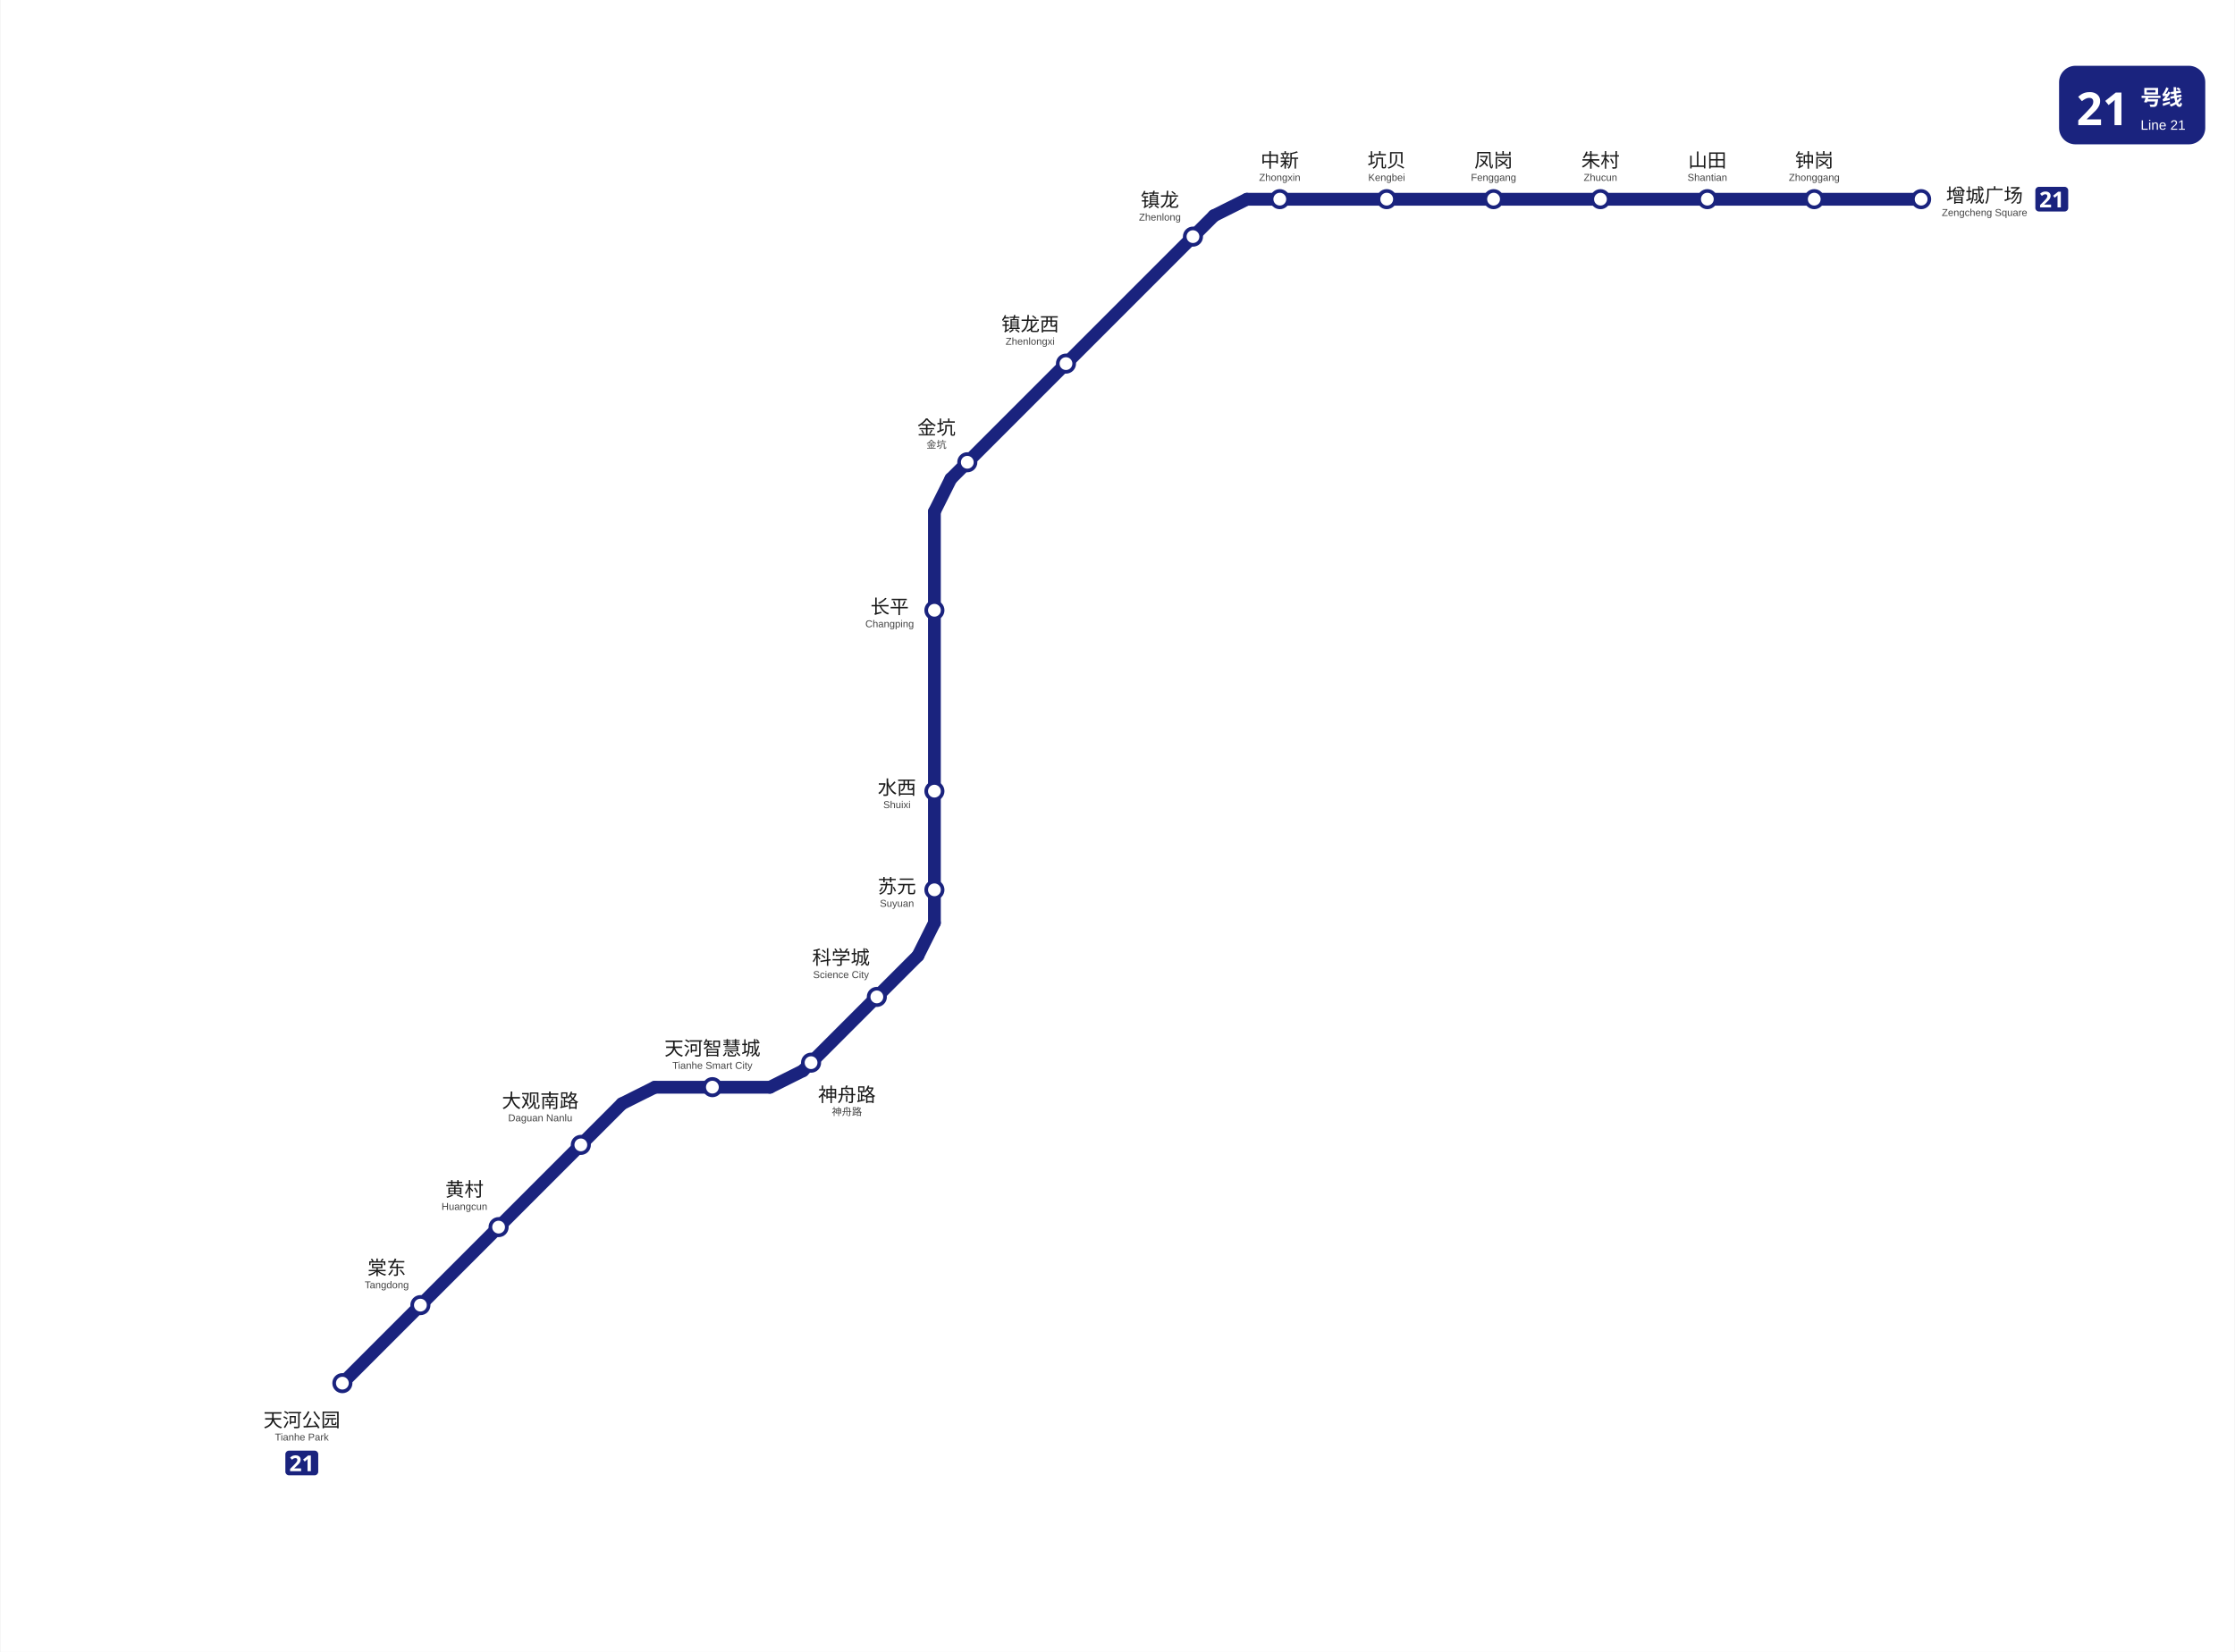
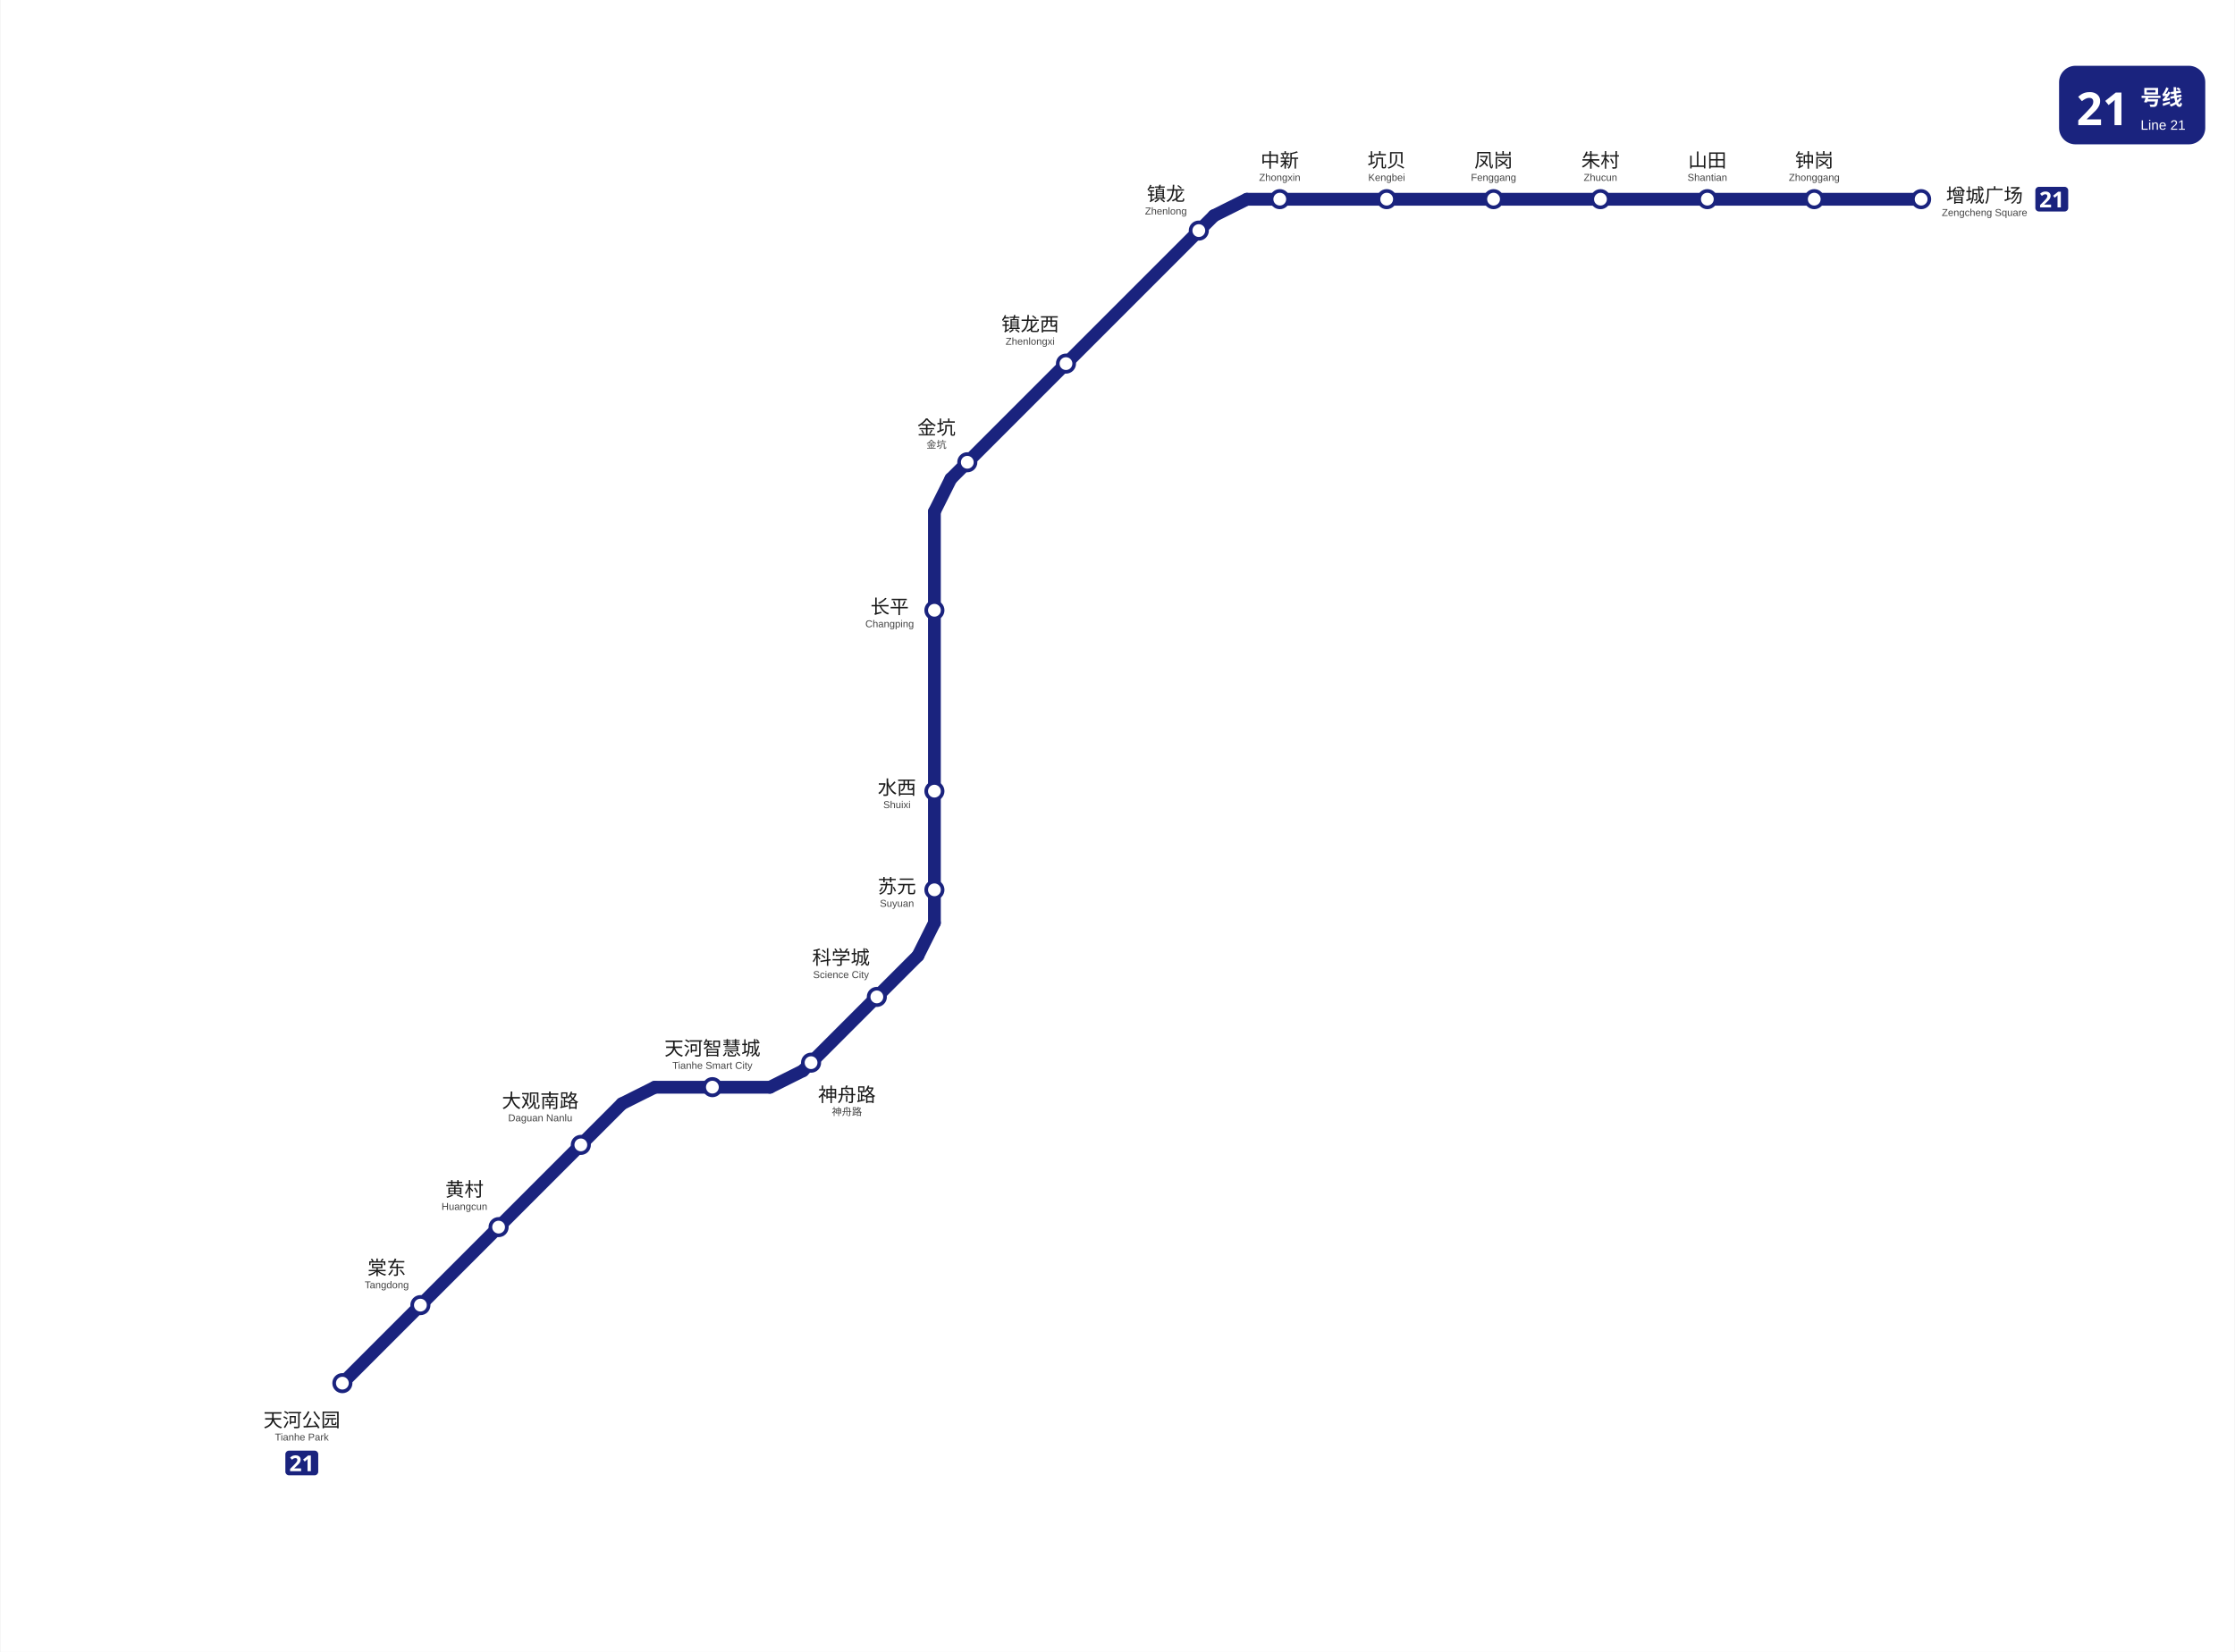
<svg xmlns="http://www.w3.org/2000/svg" viewBox="1689.4 253.2 1222.6 904.1" data-pins="中新,凤岗,坑贝,增城广场,大观南路,天河公园,天河智慧城,山田,朱村,棠东,水西,神舟路,科学城,苏元,金坑,钟岗,镇龙,镇龙西,长平,黄村" width="1223" height="904">
  <rect x="1689.417" y="253.2" width="1222.578" height="904.083" fill="#ffffff" />
  <g id="走廊">
    <line x1="2029.50" y1="857.25" x2="1876.50" y2="1010.25" style="fill:none;stroke:#1A237E;stroke-width:7;stroke-linecap:round" />
    <line x1="2047.50" y1="848.25" x2="2110.50" y2="848.25" style="fill:none;stroke:#1A237E;stroke-width:7;stroke-linecap:round" />
    <line x1="2371.50" y1="362.25" x2="2740.50" y2="362.25" style="fill:none;stroke:#1A237E;stroke-width:7;stroke-linecap:round" />
    <line x1="2200.50" y1="533.25" x2="2200.50" y2="758.25" style="fill:none;stroke:#1A237E;stroke-width:7;stroke-linecap:round" />
    <line x1="2353.50" y1="371.25" x2="2209.50" y2="515.25" style="fill:none;stroke:#1A237E;stroke-width:7;stroke-linecap:round" />
    <line x1="2128.50" y1="839.25" x2="2191.50" y2="776.25" style="fill:none;stroke:#1A237E;stroke-width:7;stroke-linecap:round" />
    <line x1="2110.50" y1="848.25" x2="2128.50" y2="839.25" style="fill:none;stroke:#1A237E;stroke-width:7;stroke-linecap:round" />
    <line x1="2200.50" y1="758.25" x2="2191.50" y2="776.25" style="fill:none;stroke:#1A237E;stroke-width:7;stroke-linecap:round" />
    <line x1="2047.50" y1="848.25" x2="2029.50" y2="857.25" style="fill:none;stroke:#1A237E;stroke-width:7;stroke-linecap:round" />
    <line x1="2371.50" y1="362.25" x2="2353.50" y2="371.25" style="fill:none;stroke:#1A237E;stroke-width:7;stroke-linecap:round" />
    <line x1="2200.50" y1="533.25" x2="2209.50" y2="515.25" style="fill:none;stroke:#1A237E;stroke-width:7;stroke-linecap:round" />
  </g>
  <g id="站圆">
    <circle cx="2740.5" cy="362.2" r="4.5" data-nm="增城广场" style="fill:#FFFFFF;stroke:#1A237E;stroke-width:2" />
    <circle cx="2682.0" cy="362.2" r="4.5" data-nm="钟岗" style="fill:#FFFFFF;stroke:#1A237E;stroke-width:2" />
    <circle cx="2623.5" cy="362.2" r="4.5" data-nm="山田" style="fill:#FFFFFF;stroke:#1A237E;stroke-width:2" />
    <circle cx="2565.0" cy="362.2" r="4.5" data-nm="朱村" style="fill:#FFFFFF;stroke:#1A237E;stroke-width:2" />
    <circle cx="2506.5" cy="362.2" r="4.5" data-nm="凤岗" style="fill:#FFFFFF;stroke:#1A237E;stroke-width:2" />
    <circle cx="2448.0" cy="362.2" r="4.5" data-nm="坑贝" style="fill:#FFFFFF;stroke:#1A237E;stroke-width:2" />
    <circle cx="2389.5" cy="362.2" r="4.5" data-nm="中新" style="fill:#FFFFFF;stroke:#1A237E;stroke-width:2" />
-     <circle cx="2342.0" cy="382.7" r="4.5" data-nm="镇龙" style="fill:#FFFFFF;stroke:#1A237E;stroke-width:2" />
+     <circle cx="2345.2" cy="379.4" r="4.5" data-nm="镇龙" style="fill:#FFFFFF;stroke:#1A237E;stroke-width:2" />
    <circle cx="2272.5" cy="452.2" r="4.5" data-nm="镇龙西" style="fill:#FFFFFF;stroke:#1A237E;stroke-width:2" />
    <circle cx="2218.5" cy="506.2" r="4.5" data-nm="金坑" style="fill:#FFFFFF;stroke:#1A237E;stroke-width:2" />
    <circle cx="2200.5" cy="587.2" r="4.5" data-nm="长平" style="fill:#FFFFFF;stroke:#1A237E;stroke-width:2" />
    <circle cx="2200.5" cy="686.2" r="4.5" data-nm="水西" style="fill:#FFFFFF;stroke:#1A237E;stroke-width:2" />
    <circle cx="2200.5" cy="740.2" r="4.5" data-nm="苏元" style="fill:#FFFFFF;stroke:#1A237E;stroke-width:2" />
    <circle cx="2169.0" cy="798.8" r="4.5" data-nm="科学城" style="fill:#FFFFFF;stroke:#1A237E;stroke-width:2" />
    <circle cx="2133.0" cy="834.8" r="4.5" data-nm="神舟路" style="fill:#FFFFFF;stroke:#1A237E;stroke-width:2" />
    <circle cx="2079.0" cy="848.2" r="4.5" data-nm="天河智慧城" style="fill:#FFFFFF;stroke:#1A237E;stroke-width:2" />
    <circle cx="2007.0" cy="879.8" r="4.5" data-nm="大观南路" style="fill:#FFFFFF;stroke:#1A237E;stroke-width:2" />
    <circle cx="1962.0" cy="924.8" r="4.5" data-nm="黄村" style="fill:#FFFFFF;stroke:#1A237E;stroke-width:2" />
    <circle cx="1919.2" cy="967.5" r="4.5" data-nm="棠东" style="fill:#FFFFFF;stroke:#1A237E;stroke-width:2" />
    <circle cx="1876.5" cy="1010.2" r="4.5" data-nm="天河公园" style="fill:#FFFFFF;stroke:#1A237E;stroke-width:2" />
  </g>
  <g id="线路徽标">
    <g data-badge="header" transform="translate(2815.99 289.2)" data-ink="#FFFFFF" data-box="2816.0,289.2,2896.0,332.2" data-chip="2816.0,289.2,2896.0,332.2">
      <rect x="0" y="0" width="80.0" height="43.0" rx="9.0" fill="#1A237E" />
      <text x="9.5" y="32.5" font-family="'Microsoft YaHei', sans-serif" font-size="25" font-weight="bold" fill="#FFFFFF">21</text>
      <text x="44.6" y="21.5" font-family="'Microsoft YaHei', sans-serif" font-size="11.5" font-weight="600" fill="#FFFFFF">号线</text>
      <text x="44.6" y="35.0" font-family="Arial, sans-serif" font-size="7.5" fill="#FFFFFF">Line 21</text>
    </g>
    <g data-badge="chip" transform="translate(2803 355.455)" data-box="2803.0,355.5,2821.0,368.9">
      <path d="M16.04 13.49h-14.09c-1.07 0 -1.95 -0.88 -1.95 -1.95v-9.59c0 -1.07 0.88 -1.95 1.95 -1.95h14.09c1.07 0 1.95 0.88 1.95 1.95v9.59C17.99 12.61 17.11 13.49 16.04 13.49z" fill="#1A237E" />
      <path d="M8.59 11.24h-5.99v-1.26l2.15 -2.17c0.43 -0.45 0.78 -0.82 1.04 -1.12c0.26 -0.3 0.46 -0.57 0.58 -0.82s0.18 -0.51 0.18 -0.79c0 -0.34 -0.09 -0.6 -0.28 -0.77s-0.44 -0.25 -0.76 -0.25c-0.33 0 -0.65 0.08 -0.96 0.23c-0.31 0.15 -0.64 0.37 -0.98 0.65l-0.98 -1.16c0.24 -0.21 0.5 -0.41 0.78 -0.59c0.28 -0.19 0.6 -0.34 0.97 -0.46c0.36 -0.12 0.8 -0.17 1.31 -0.17c0.56 0 1.04 0.1 1.45 0.31s0.72 0.48 0.94 0.83c0.22 0.35 0.33 0.74 0.33 1.18c0 0.47 -0.09 0.9 -0.28 1.3c-0.19 0.39 -0.46 0.78 -0.82 1.16s-0.79 0.81 -1.29 1.27l-1.1 1.03v0.08h3.73V11.24z" fill="#FFFFFF" />
      <path d="M13.95 11.24h-1.81v-4.96c0 -0.2 0 -0.47 0.01 -0.81c0.01 -0.34 0.02 -0.64 0.04 -0.89c-0.04 0.05 -0.13 0.13 -0.26 0.26c-0.13 0.12 -0.25 0.23 -0.37 0.33l-0.98 0.79l-0.88 -1.09l2.76 -2.2h1.49V11.24z" fill="#FFFFFF" />
    </g>
    <g data-badge="chip" transform="translate(1845.3 1047.14)" data-box="1845.3,1047.1,1863.3,1060.6">
      <path d="M16.04 13.49h-14.09c-1.07 0 -1.95 -0.88 -1.95 -1.95v-9.59c0 -1.07 0.88 -1.95 1.95 -1.95h14.09c1.07 0 1.95 0.88 1.95 1.95v9.59C17.99 12.61 17.11 13.49 16.04 13.49z" fill="#1A237E" />
      <path d="M8.59 11.24h-5.99v-1.26l2.15 -2.17c0.43 -0.45 0.78 -0.82 1.04 -1.12c0.26 -0.3 0.46 -0.57 0.58 -0.82s0.18 -0.51 0.18 -0.79c0 -0.34 -0.09 -0.6 -0.28 -0.77s-0.44 -0.25 -0.76 -0.25c-0.33 0 -0.65 0.08 -0.96 0.23c-0.31 0.15 -0.64 0.37 -0.98 0.65l-0.98 -1.16c0.24 -0.21 0.5 -0.41 0.78 -0.59c0.28 -0.19 0.6 -0.34 0.97 -0.46c0.36 -0.12 0.8 -0.17 1.31 -0.17c0.56 0 1.04 0.1 1.45 0.31s0.72 0.48 0.94 0.83c0.22 0.35 0.33 0.74 0.33 1.18c0 0.47 -0.09 0.9 -0.28 1.3c-0.19 0.39 -0.46 0.78 -0.82 1.16s-0.79 0.81 -1.29 1.27l-1.1 1.03v0.08h3.73V11.24z" fill="#FFFFFF" />
      <path d="M13.95 11.24h-1.81v-4.96c0 -0.2 0 -0.47 0.01 -0.81c0.01 -0.34 0.02 -0.64 0.04 -0.89c-0.04 0.05 -0.13 0.13 -0.26 0.26c-0.13 0.12 -0.25 0.23 -0.37 0.33l-0.98 0.79l-0.88 -1.09l2.76 -2.2h1.49V11.24z" fill="#FFFFFF" />
    </g>
  </g>
  <g id="站名标注" font-family="'Microsoft YaHei', 'PingFang SC', sans-serif">
    <text x="2775.2" y="363.9" text-anchor="middle" font-size="10.5" font-weight="500" fill="#1a1a1a">增城广场</text>
    <text x="2775.2" y="371.4" text-anchor="middle" font-size="5.5" font-family="Arial, sans-serif" fill="#444444">Zengcheng Square</text>
    <text x="2682.0" y="344.7" text-anchor="middle" font-size="10.5" font-weight="500" fill="#1a1a1a">钟岗</text>
    <text x="2682.0" y="352.2" text-anchor="middle" font-size="5.5" font-family="Arial, sans-serif" fill="#444444">Zhonggang</text>
    <text x="2623.5" y="344.7" text-anchor="middle" font-size="10.5" font-weight="500" fill="#1a1a1a">山田</text>
    <text x="2623.5" y="352.2" text-anchor="middle" font-size="5.5" font-family="Arial, sans-serif" fill="#444444">Shantian</text>
    <text x="2565.0" y="344.7" text-anchor="middle" font-size="10.5" font-weight="500" fill="#1a1a1a">朱村</text>
    <text x="2565.0" y="352.2" text-anchor="middle" font-size="5.5" font-family="Arial, sans-serif" fill="#444444">Zhucun</text>
    <text x="2506.5" y="344.7" text-anchor="middle" font-size="10.5" font-weight="500" fill="#1a1a1a">凤岗</text>
    <text x="2506.5" y="352.2" text-anchor="middle" font-size="5.5" font-family="Arial, sans-serif" fill="#444444">Fenggang</text>
    <text x="2448.0" y="344.7" text-anchor="middle" font-size="10.5" font-weight="500" fill="#1a1a1a">坑贝</text>
    <text x="2448.0" y="352.2" text-anchor="middle" font-size="5.5" font-family="Arial, sans-serif" fill="#444444">Kengbei</text>
    <text x="2389.5" y="344.7" text-anchor="middle" font-size="10.5" font-weight="500" fill="#1a1a1a">中新</text>
    <text x="2389.5" y="352.2" text-anchor="middle" font-size="5.5" font-family="Arial, sans-serif" fill="#444444">Zhongxin</text>
    <text x="2252.9" y="434.4" text-anchor="middle" font-size="10.5" font-weight="500" fill="#1a1a1a">镇龙西</text>
    <text x="2252.9" y="441.9" text-anchor="middle" font-size="5.5" font-family="Arial, sans-serif" fill="#444444">Zhenlongxi</text>
    <text x="2201.6" y="491.0" text-anchor="middle" font-size="10.5" font-weight="500" fill="#1a1a1a">金坑</text>
    <text x="2201.6" y="498.5" text-anchor="middle" font-size="5.5" font-family="Arial, sans-serif" fill="#444444">金坑</text>
    <text x="2176.0" y="589.0" text-anchor="middle" font-size="10.5" font-weight="500" fill="#1a1a1a">长平</text>
    <text x="2176.0" y="596.5" text-anchor="middle" font-size="5.5" font-family="Arial, sans-serif" fill="#444444">Changping</text>
    <text x="2180.0" y="688.0" text-anchor="middle" font-size="10.5" font-weight="500" fill="#1a1a1a">水西</text>
    <text x="2180.0" y="695.5" text-anchor="middle" font-size="5.5" font-family="Arial, sans-serif" fill="#444444">Shuixi</text>
    <text x="2180.0" y="742.0" text-anchor="middle" font-size="10.5" font-weight="500" fill="#1a1a1a">苏元</text>
    <text x="2180.0" y="749.5" text-anchor="middle" font-size="5.5" font-family="Arial, sans-serif" fill="#444444">Suyuan</text>
    <text x="2149.4" y="781.0" text-anchor="middle" font-size="10.5" font-weight="500" fill="#1a1a1a">科学城</text>
    <text x="2149.4" y="788.5" text-anchor="middle" font-size="5.5" font-family="Arial, sans-serif" fill="#444444">Science City</text>
    <text x="2079.0" y="830.7" text-anchor="middle" font-size="10.5" font-weight="500" fill="#1a1a1a">天河智慧城</text>
    <text x="2079.0" y="838.2" text-anchor="middle" font-size="5.5" font-family="Arial, sans-serif" fill="#444444">Tianhe Smart City</text>
    <text x="1984.8" y="859.4" text-anchor="middle" font-size="10.5" font-weight="500" fill="#1a1a1a">大观南路</text>
    <text x="1984.8" y="866.9" text-anchor="middle" font-size="5.5" font-family="Arial, sans-serif" fill="#444444">Daguan Nanlu</text>
    <text x="1943.3" y="907.9" text-anchor="middle" font-size="10.5" font-weight="500" fill="#1a1a1a">黄村</text>
    <text x="1943.3" y="915.4" text-anchor="middle" font-size="5.5" font-family="Arial, sans-serif" fill="#444444">Huangcun</text>
    <text x="1900.8" y="950.8" text-anchor="middle" font-size="10.5" font-weight="500" fill="#1a1a1a">棠东</text>
    <text x="1900.8" y="958.3" text-anchor="middle" font-size="5.5" font-family="Arial, sans-serif" fill="#444444">Tangdong</text>
    <text x="1854.3" y="1034.1" text-anchor="middle" font-size="10.5" font-weight="500" fill="#1a1a1a">天河公园</text>
    <text x="1854.3" y="1041.6" text-anchor="middle" font-size="5.5" font-family="Arial, sans-serif" fill="#444444">Tianhe Park</text>
-     <text x="2323.9" y="366.4" text-anchor="middle" font-size="10.5" font-weight="500" fill="#1a1a1a">镇龙</text>
-     <text x="2323.9" y="373.9" text-anchor="middle" font-size="5.5" font-family="Arial, sans-serif" fill="#444444">Zhenlong</text>
+     <text x="2327.2" y="363.1" text-anchor="middle" font-size="10.5" font-weight="500" fill="#1a1a1a">镇龙</text>
+     <text x="2327.2" y="370.6" text-anchor="middle" font-size="5.5" font-family="Arial, sans-serif" fill="#444444">Zhenlong</text>
    <text x="2152.6" y="856.1" text-anchor="middle" font-size="10.5" font-weight="500" fill="#1a1a1a">神舟路</text>
    <text x="2152.6" y="863.6" text-anchor="middle" font-size="5.5" font-family="Arial, sans-serif" fill="#444444">神舟路</text>
  </g>
</svg>
